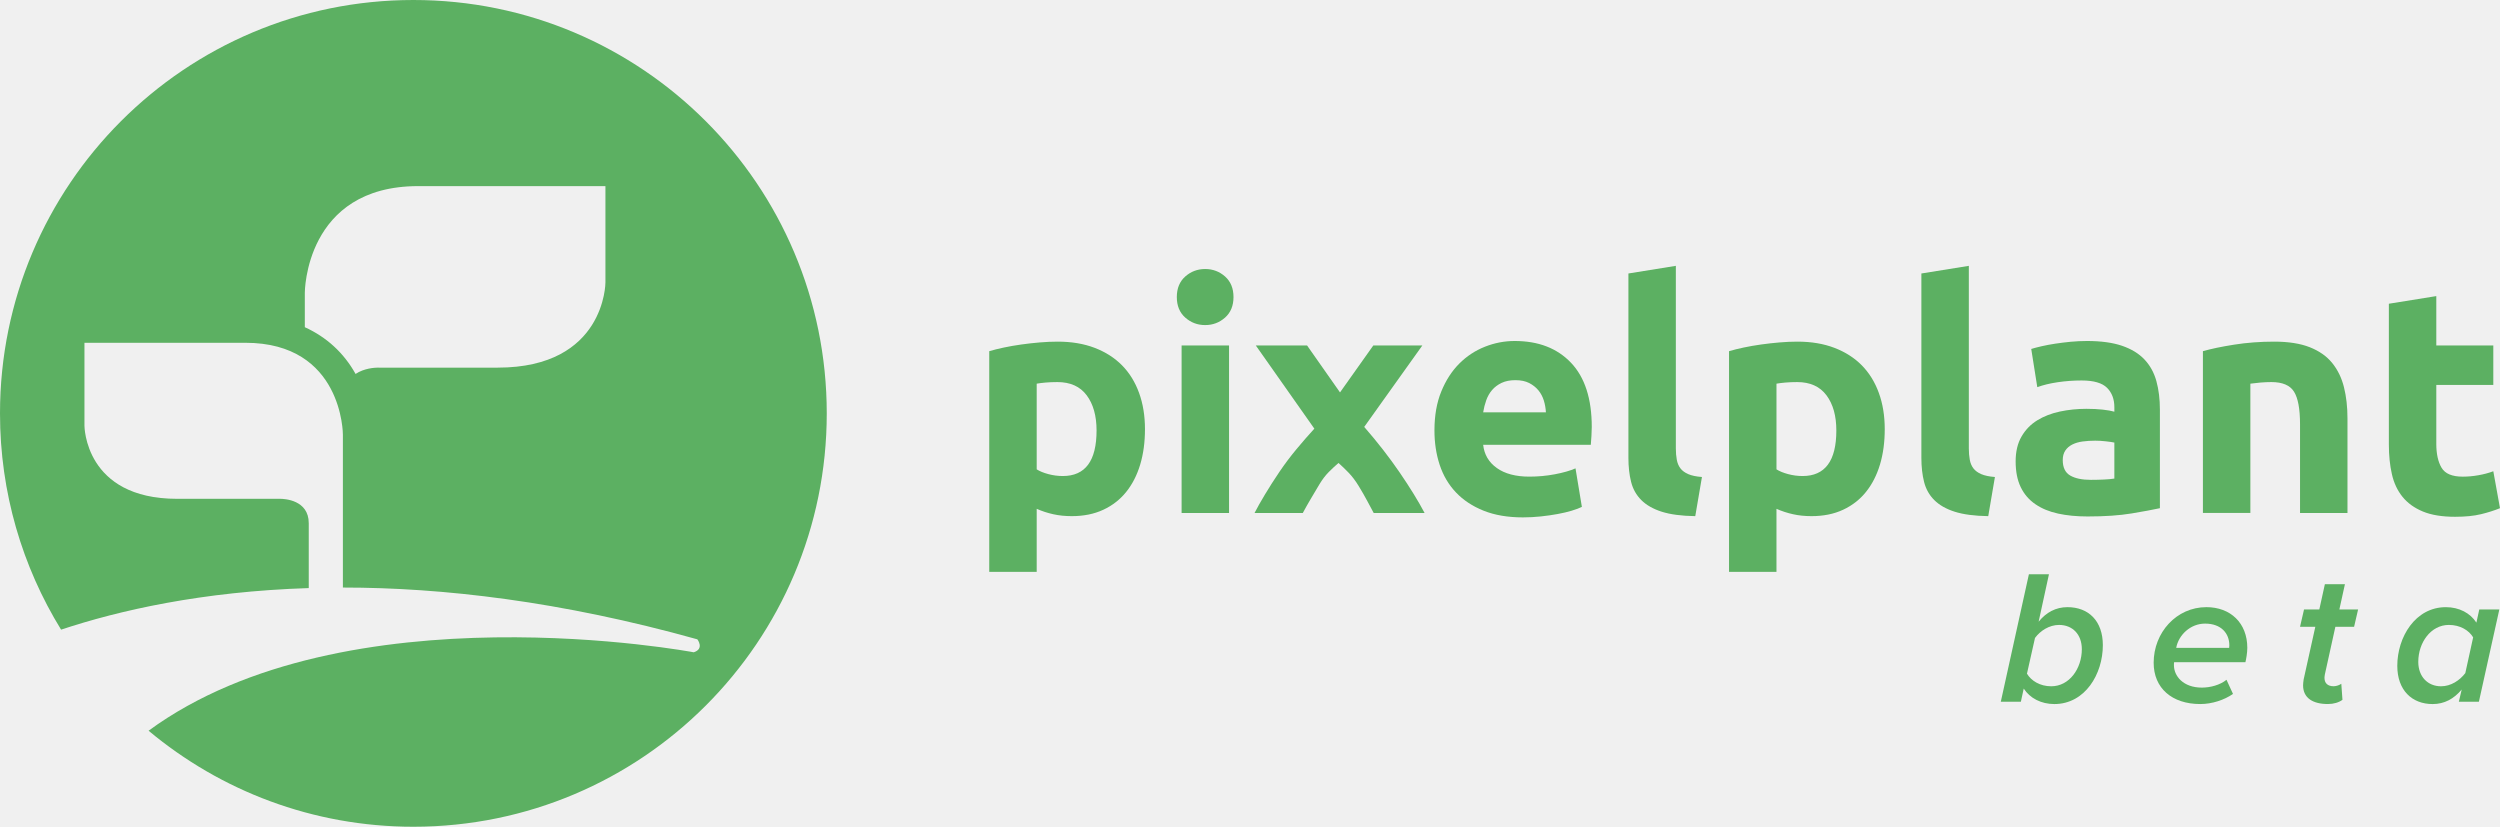
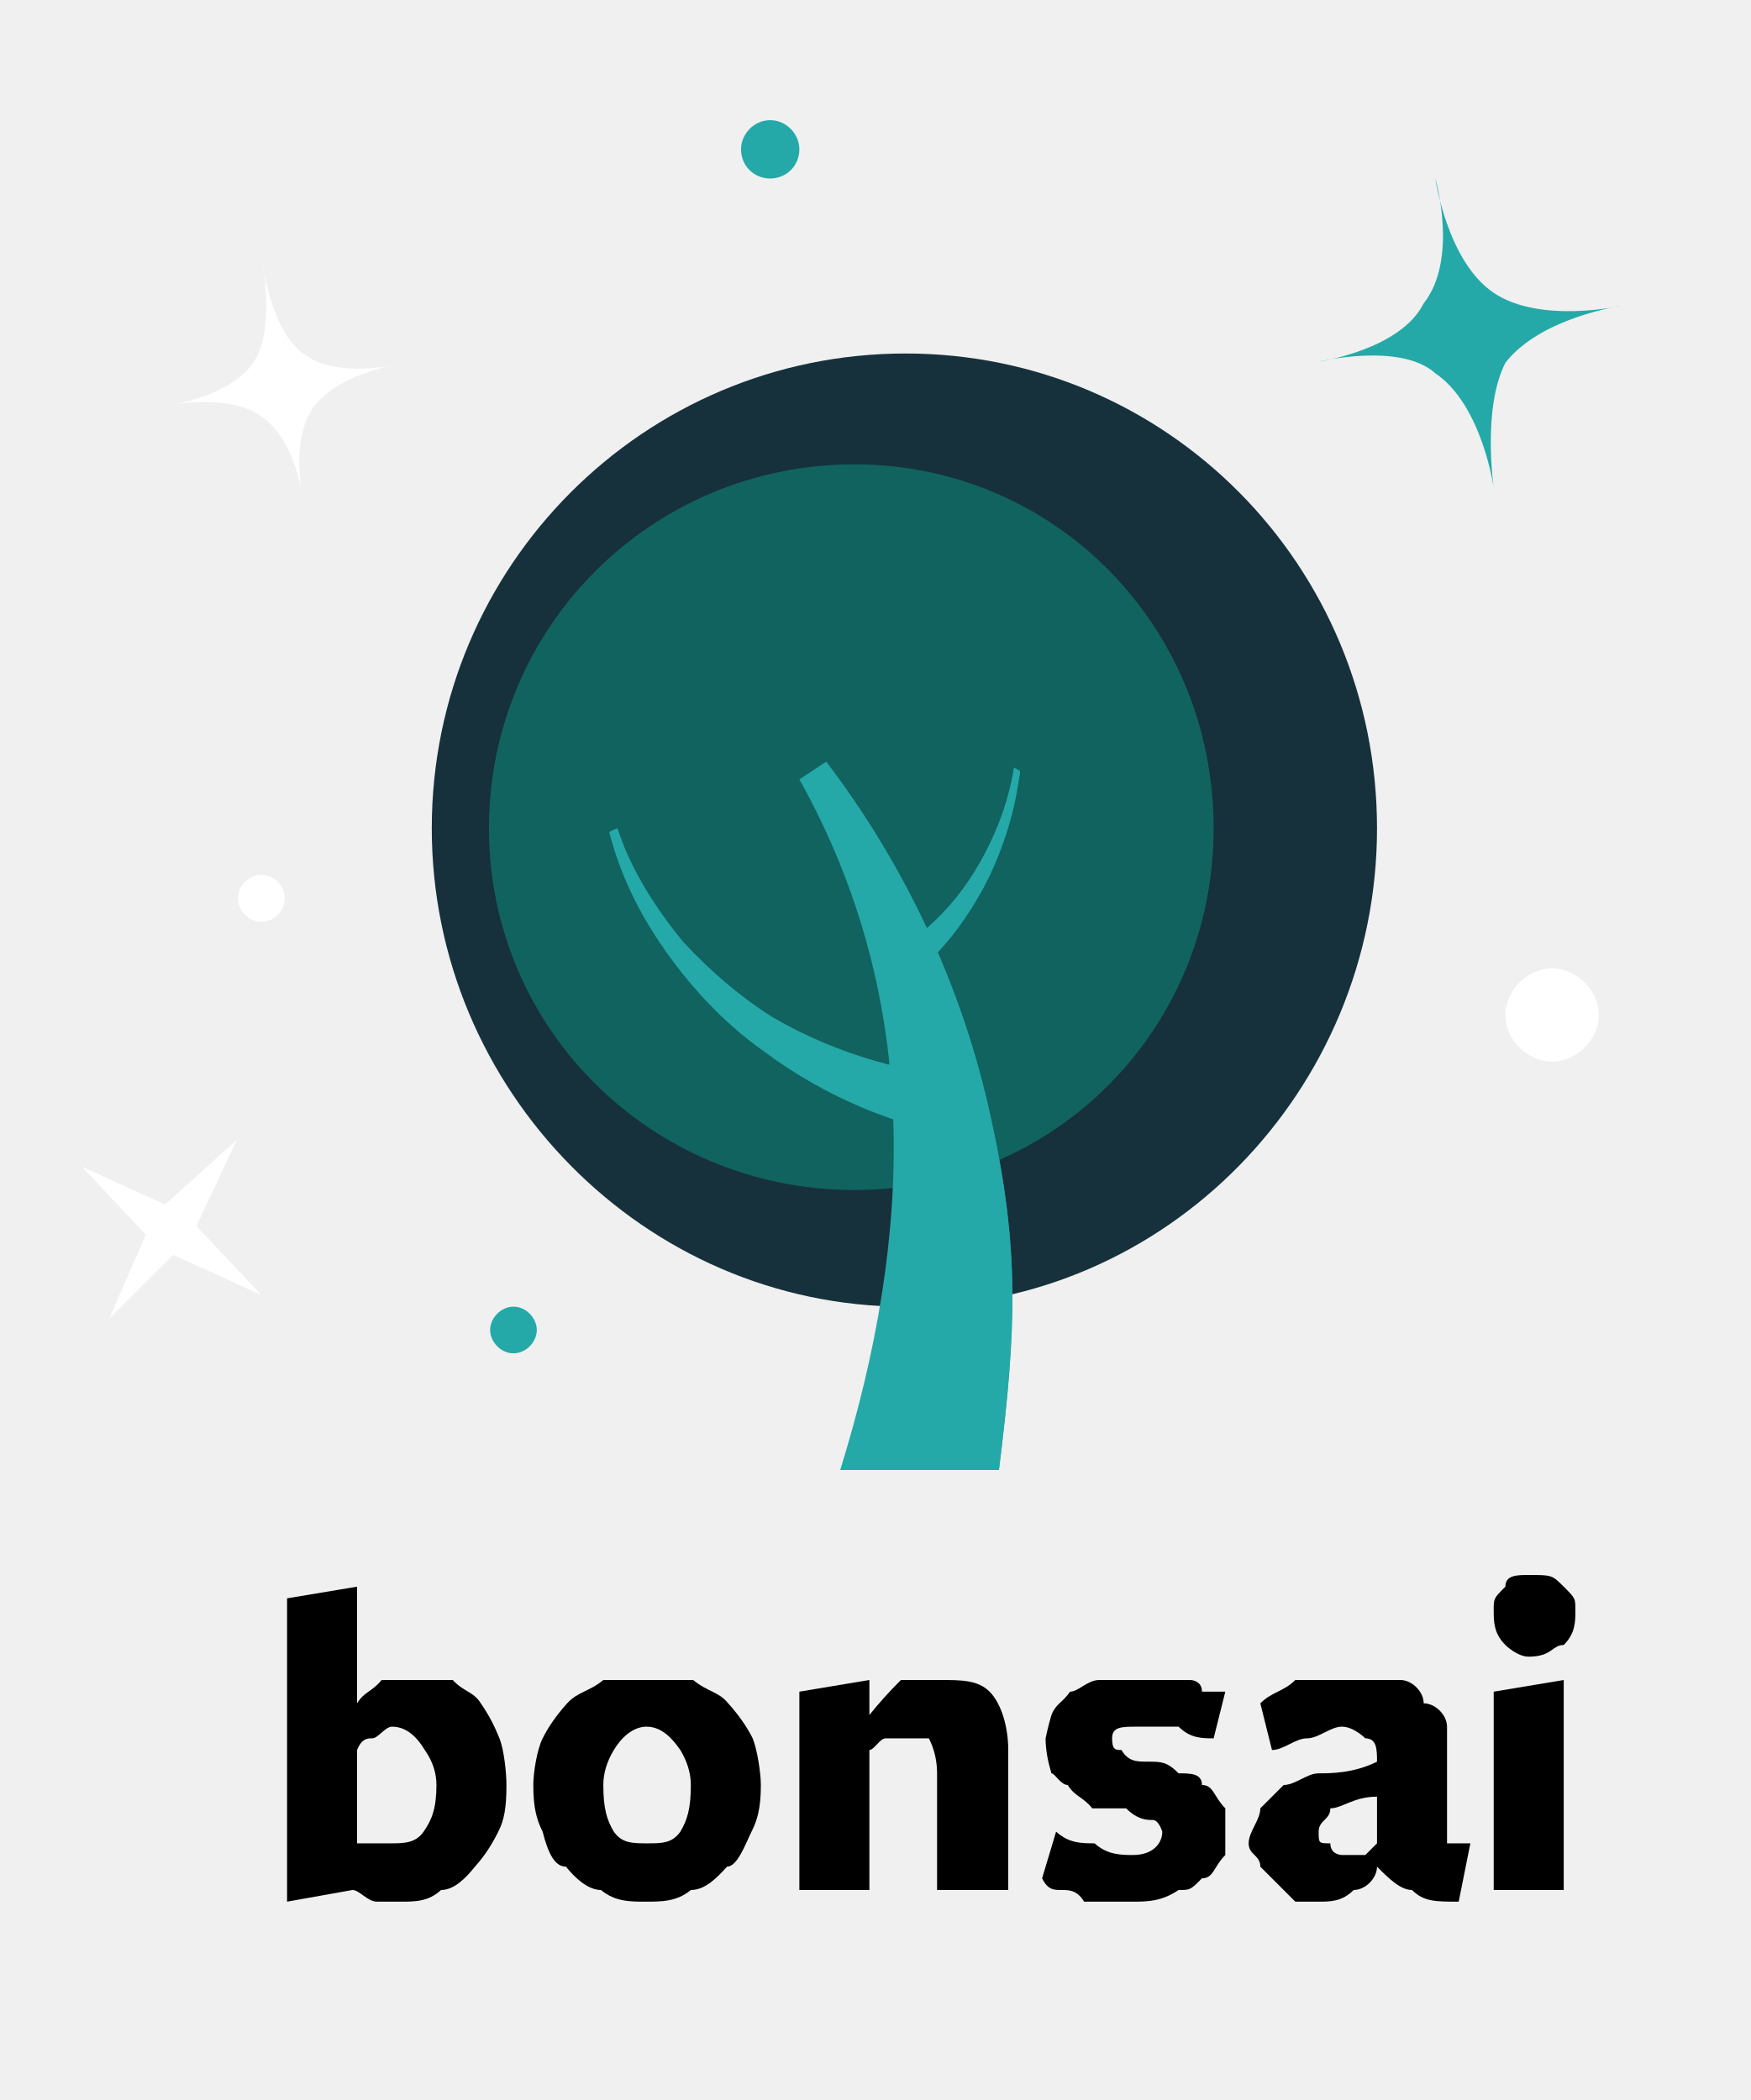
- <svg xmlns="http://www.w3.org/2000/svg" version="1.1" id="Layer_1" x="0px" y="0px" width="304.185px" height="100.593px" viewBox="5.289 10.386 304.185 100.593" enable-background="new 5.289 10.386 304.185 100.593" xml:space="preserve">
-   <path fill="#5CB062" d="M55.586,10.386c-27.778,0-50.297,22.521-50.297,50.296c0,9.648,2.721,18.66,7.432,26.316  c7.056-2.342,17.136-4.643,30.135-5.057c0-2.154,0-5.944,0-7.894c0-2.847-2.978-2.969-3.488-2.969c-0.048,0-0.074,0.001-0.074,0.001  s-5.634,0-12.458,0c-11.271,0-11.271-8.898-11.271-8.898V52.094c0,0,9.196,0,19.582,0c11.862,0,11.862,11.148,11.862,11.148v18.633  c12.114,0.003,26.515,1.66,43.13,6.3c0,0,0.892,1.149-0.438,1.578c0,0-42.379-8.021-66.333,9.542  c8.728,7.291,19.961,11.684,32.222,11.684c27.778,0,50.294-22.52,50.294-50.295C105.881,32.906,83.364,10.386,55.586,10.386z   M78.954,44.765c0,0,0,10.353-13.11,10.353c-7.939,0-14.494,0-14.494,0s-0.031-0.002-0.086-0.002c-0.349,0-1.668,0.068-2.712,0.77  c-1.434-2.581-3.545-4.493-6.175-5.688v-4.2c0,0,0-12.967,13.799-12.967c12.081,0,22.778,0,22.778,0V44.765z" />
-   <g>
-     <path fill="#5CB062" d="M144.602,62.609c0,1.576-0.192,3.01-0.581,4.302c-0.388,1.292-0.956,2.401-1.705,3.332   s-1.679,1.653-2.79,2.17c-1.109,0.517-2.39,0.774-3.836,0.774c-0.801,0-1.55-0.076-2.247-0.232   c-0.696-0.154-1.368-0.373-2.015-0.658v7.672h-5.773V53.116c0.517-0.155,1.11-0.303,1.782-0.445   c0.671-0.142,1.375-0.265,2.111-0.368c0.736-0.103,1.485-0.187,2.248-0.252c0.762-0.064,1.491-0.097,2.188-0.097   c1.681,0,3.179,0.252,4.495,0.755c1.317,0.504,2.429,1.215,3.333,2.131c0.903,0.917,1.596,2.034,2.072,3.352   C144.363,59.51,144.602,60.982,144.602,62.609z M138.712,62.766c0-1.783-0.4-3.209-1.201-4.283   c-0.801-1.071-1.989-1.608-3.564-1.608c-0.518,0-0.994,0.02-1.434,0.058c-0.438,0.039-0.802,0.084-1.085,0.136v10.423   c0.361,0.232,0.833,0.426,1.414,0.581s1.168,0.233,1.763,0.233C137.343,68.307,138.712,66.459,138.712,62.766z" />
-     <path fill="#5CB062" d="M155.374,46.529c0,1.06-0.344,1.893-1.026,2.499c-0.686,0.607-1.492,0.911-2.422,0.911   c-0.931,0-1.738-0.303-2.422-0.911c-0.686-0.606-1.027-1.439-1.027-2.499c0-1.059,0.343-1.892,1.027-2.5   c0.684-0.606,1.491-0.911,2.422-0.911c0.93,0,1.736,0.304,2.422,0.911C155.031,44.637,155.374,45.47,155.374,46.529z    M154.832,72.801h-5.773V52.419h5.773V72.801z" />
-     <path fill="#5CB062" d="M168.333,58.132l4.052-5.713h5.967l-7.073,9.911c1.621,1.861,3.062,3.713,4.319,5.553   c1.259,1.84,2.267,3.479,3.025,4.918h-6.191c-0.211-0.389-0.471-0.873-0.78-1.455c-0.31-0.58-0.657-1.188-1.045-1.822   c-0.388-0.633-0.791-1.17-1.213-1.608c-0.421-0.438-0.837-0.839-1.245-1.199c-0.391,0.335-0.788,0.705-1.19,1.109   c-0.402,0.403-0.786,0.909-1.149,1.517s-0.72,1.205-1.068,1.799c-0.352,0.594-0.661,1.146-0.935,1.661h-5.873   c0.324-0.636,0.753-1.396,1.286-2.28c0.532-0.886,1.116-1.799,1.752-2.739s1.323-1.854,2.062-2.743   c0.737-0.887,1.465-1.721,2.177-2.498c-1.269-1.801-2.485-3.532-3.654-5.193c-1.17-1.662-2.326-3.303-3.468-4.927h6.238   L168.333,58.132z" />
-     <path fill="#5CB062" d="M179.824,62.766c0-1.809,0.275-3.391,0.833-4.748c0.555-1.356,1.283-2.486,2.188-3.391   c0.904-0.904,1.944-1.588,3.12-2.054c1.175-0.465,2.383-0.697,3.623-0.697c2.893,0,5.179,0.885,6.857,2.654   c1.68,1.77,2.52,4.373,2.52,7.807c0,0.337-0.014,0.705-0.039,1.104c-0.026,0.4-0.052,0.757-0.077,1.065h-13.098   c0.129,1.188,0.685,2.132,1.667,2.829c0.98,0.697,2.299,1.045,3.952,1.045c1.059,0,2.099-0.096,3.118-0.29   c1.021-0.194,1.854-0.433,2.499-0.717l0.775,4.688c-0.311,0.154-0.724,0.311-1.24,0.465s-1.092,0.291-1.725,0.406   c-0.633,0.116-1.312,0.213-2.034,0.291c-0.724,0.077-1.447,0.116-2.17,0.116c-1.834,0-3.429-0.271-4.785-0.813   c-1.355-0.543-2.479-1.285-3.371-2.229c-0.892-0.94-1.55-2.059-1.977-3.353C180.037,65.658,179.824,64.264,179.824,62.766z    M193.386,60.557c-0.026-0.491-0.11-0.97-0.252-1.435c-0.143-0.465-0.362-0.878-0.658-1.24c-0.298-0.361-0.673-0.659-1.124-0.891   c-0.452-0.232-1.015-0.349-1.686-0.349c-0.646,0-1.201,0.11-1.666,0.329c-0.465,0.22-0.854,0.511-1.163,0.872   c-0.311,0.362-0.549,0.782-0.717,1.259c-0.168,0.479-0.29,0.963-0.368,1.453h7.634V60.557z" />
-     <path fill="#5CB062" d="M211.559,73.188c-1.68-0.025-3.042-0.207-4.088-0.541c-1.046-0.336-1.873-0.809-2.479-1.416   c-0.606-0.605-1.021-1.342-1.239-2.207c-0.22-0.865-0.329-1.842-0.329-2.926V43.662l5.772-0.93v22.204   c0,0.517,0.038,0.981,0.116,1.396c0.077,0.413,0.227,0.762,0.445,1.046s0.536,0.518,0.949,0.697s0.969,0.298,1.666,0.349   L211.559,73.188z" />
-     <path fill="#5CB062" d="M234.613,62.609c0,1.576-0.192,3.01-0.58,4.302c-0.389,1.292-0.956,2.401-1.705,3.332   s-1.68,1.653-2.79,2.17s-2.391,0.774-3.836,0.774c-0.802,0-1.551-0.076-2.247-0.232c-0.697-0.154-1.369-0.373-2.016-0.658v7.672   h-5.772V53.116c0.516-0.155,1.109-0.303,1.782-0.445c0.671-0.142,1.375-0.265,2.11-0.368c0.736-0.103,1.485-0.187,2.248-0.252   c0.762-0.064,1.491-0.097,2.188-0.097c1.68,0,3.178,0.252,4.495,0.755c1.316,0.504,2.428,1.215,3.333,2.131   c0.902,0.917,1.595,2.034,2.071,3.352C234.375,59.51,234.613,60.982,234.613,62.609z M228.724,62.766   c0-1.783-0.399-3.209-1.201-4.283c-0.801-1.071-1.988-1.608-3.563-1.608c-0.519,0-0.995,0.02-1.435,0.058   c-0.438,0.039-0.802,0.084-1.085,0.136v10.423c0.361,0.232,0.833,0.426,1.414,0.581s1.168,0.233,1.764,0.233   C227.354,68.307,228.724,66.459,228.724,62.766z" />
-     <path fill="#5CB062" d="M247.207,73.188c-1.681-0.025-3.042-0.207-4.088-0.541c-1.047-0.336-1.873-0.809-2.48-1.416   c-0.605-0.605-1.021-1.342-1.239-2.207c-0.22-0.865-0.329-1.842-0.329-2.926V43.662l5.773-0.93v22.204   c0,0.517,0.038,0.981,0.116,1.396c0.077,0.413,0.226,0.762,0.444,1.046c0.22,0.284,0.536,0.518,0.949,0.697s0.97,0.298,1.666,0.349   L247.207,73.188z" />
-     <path fill="#5CB062" d="M259.219,51.876c1.705,0,3.125,0.194,4.262,0.581c1.138,0.388,2.048,0.943,2.732,1.667   c0.684,0.723,1.168,1.602,1.453,2.635c0.284,1.034,0.426,2.183,0.426,3.449V72.22c-0.827,0.181-1.977,0.395-3.448,0.64   c-1.473,0.244-3.255,0.367-5.348,0.367c-1.317,0-2.513-0.115-3.584-0.348c-1.072-0.232-1.996-0.613-2.771-1.145   c-0.774-0.528-1.37-1.221-1.781-2.072c-0.414-0.854-0.62-1.898-0.62-3.139c0-1.188,0.237-2.195,0.717-3.022   c0.478-0.826,1.117-1.485,1.918-1.976c0.801-0.491,1.718-0.846,2.751-1.066c1.033-0.219,2.104-0.33,3.216-0.33   c0.749,0,1.415,0.033,1.996,0.097s1.052,0.149,1.414,0.251v-0.542c0-0.981-0.297-1.769-0.891-2.363   c-0.596-0.594-1.628-0.892-3.102-0.892c-0.98,0-1.95,0.072-2.906,0.213c-0.956,0.142-1.781,0.343-2.479,0.601l-0.736-4.65   c0.335-0.103,0.756-0.213,1.26-0.33c0.504-0.116,1.053-0.219,1.646-0.31c0.594-0.09,1.221-0.168,1.879-0.233   C257.882,51.909,258.547,51.876,259.219,51.876z M259.684,68.771c0.567,0,1.11-0.015,1.627-0.039   c0.518-0.025,0.932-0.064,1.24-0.117v-4.379c-0.232-0.051-0.581-0.103-1.046-0.154c-0.465-0.051-0.893-0.077-1.279-0.077   c-0.542,0-1.053,0.032-1.53,0.097c-0.479,0.064-0.896,0.188-1.259,0.368c-0.361,0.181-0.646,0.427-0.853,0.736   s-0.312,0.696-0.312,1.163c0,0.904,0.305,1.529,0.911,1.879C257.791,68.598,258.624,68.771,259.684,68.771z" />
-     <path fill="#5CB062" d="M273.323,53.116c0.98-0.284,2.247-0.548,3.798-0.794c1.55-0.246,3.178-0.368,4.883-0.368   c1.729,0,3.17,0.226,4.319,0.678c1.148,0.453,2.061,1.092,2.731,1.918c0.671,0.826,1.149,1.808,1.434,2.945   c0.285,1.137,0.428,2.402,0.428,3.798v11.508h-5.773V61.99c0-1.86-0.246-3.178-0.736-3.953s-1.407-1.163-2.752-1.163   c-0.413,0-0.852,0.02-1.316,0.058c-0.465,0.039-0.878,0.084-1.239,0.136V72.8h-5.773V53.116H273.323z" />
-     <path fill="#5CB062" d="M295.951,47.343l5.772-0.93v6.006h6.937v4.805h-6.937v7.168c0,1.215,0.213,2.185,0.64,2.906   c0.426,0.723,1.285,1.084,2.577,1.084c0.619,0,1.259-0.058,1.918-0.174c0.658-0.116,1.259-0.277,1.802-0.484l0.813,4.495   c-0.697,0.284-1.473,0.53-2.325,0.735c-0.853,0.207-1.898,0.311-3.139,0.311c-1.576,0-2.881-0.213-3.913-0.639   c-1.034-0.427-1.86-1.021-2.479-1.783c-0.62-0.762-1.054-1.686-1.299-2.771c-0.246-1.085-0.367-2.286-0.367-3.604V47.343   L295.951,47.343z" />
-   </g>
-   <g>
-     <path fill="#5CB062" d="M251.524,94.168l-0.349,1.604h-2.442l3.419-15.511h2.441l-1.256,5.769c0.931-1.141,2.093-1.769,3.512-1.769   c2.559,0,4.302,1.675,4.302,4.628c0,3.512-2.162,7.162-5.905,7.162C253.641,96.052,252.269,95.33,251.524,94.168z M258.594,89.377   c0-1.812-1.14-2.953-2.768-2.953c-1.187,0-2.278,0.698-2.931,1.582l-0.977,4.348c0.512,0.861,1.581,1.535,2.953,1.535   C257.082,93.889,258.594,91.727,258.594,89.377z" />
-     <path fill="#5CB062" d="M267.333,91.027c0-3.674,2.767-6.767,6.418-6.767c2.93,0,4.977,1.931,4.977,4.953   c0,0.604-0.14,1.396-0.231,1.744h-8.675c-0.022,0.069-0.022,0.256-0.022,0.372c0,1.302,1.116,2.721,3.396,2.721   c1.046,0,2.232-0.324,2.999-0.953l0.791,1.721c-1.068,0.744-2.558,1.232-3.977,1.232C269.542,96.052,267.333,94.098,267.333,91.027   z M276.519,89.215c0-0.07,0.023-0.232,0.023-0.303c0-1.465-1-2.65-2.954-2.65c-1.79,0-3.232,1.396-3.511,2.953h6.395H276.519z" />
-     <path fill="#5CB062" d="M285.514,93.771c0-0.115,0.023-0.441,0.07-0.721l1.418-6.396h-1.86l0.488-2.115h1.86l0.675-3.07h2.44   l-0.675,3.07h2.279l-0.488,2.115h-2.279l-1.277,5.79c-0.023,0.14-0.047,0.279-0.047,0.419c0,0.629,0.372,1.022,1.115,1.022   c0.35,0,0.744-0.162,0.932-0.303l0.14,1.954c-0.442,0.325-1.07,0.512-1.768,0.512C286.723,96.052,285.514,95.33,285.514,93.771z" />
-     <path fill="#5CB062" d="M306.602,86.145l0.35-1.604h2.441l-2.488,11.23h-2.44l0.349-1.487c-0.954,1.14-2.116,1.768-3.535,1.768   c-2.534,0-4.302-1.698-4.302-4.651c0-3.487,2.186-7.139,5.906-7.139C304.509,84.262,305.857,84.982,306.602,86.145z    M299.531,90.912c0,1.814,1.163,2.977,2.769,2.977c1.209,0,2.278-0.721,2.953-1.604l0.954-4.35   c-0.513-0.859-1.582-1.512-2.954-1.512C301.044,86.424,299.531,88.587,299.531,90.912z" />
+ <svg xmlns="http://www.w3.org/2000/svg" version="1.1" width="150" height="180" viewBox="0 0 150 180" id="Layer_1" xml:space="preserve">
+   <defs id="defs51" />
+   <path d="M 77.6,30.3 C 100,30.3 118,48.5 118,71 C 118,93.4 100,112 77.6,112 C 55.2,112 37,93.4 37,71 C 37,48.5 55.2,30.3 77.6,30.3 z" id="path3" style="fill:#16313b;fill-rule:evenodd" />
+   <path d="M 73.2,39.8 C 90.4,39.8 104,53.7 104,71 C 104,88.2 90.4,102 73.2,102 C 55.9,102 41.9,88.2 41.9,71 C 41.9,53.7 55.9,39.8 73.2,39.8 z" id="path5" style="fill:#116360;fill-rule:evenodd" />
+   <path d="M 52.2,71.3 C 53.3,75.6 55.3,79.2 57.6,82.3 C 59.9,85.4 62.5,88 65.3,90 C 70.9,94.2 77,96.6 83.5,97.7 L 83.6,92.4 C 77.8,92.1 71.7,90.4 66.2,87.2 C 63.5,85.5 60.9,83.3 58.5,80.7 C 56.3,78 54.1,74.7 52.9,71 L 52.2,71.3 z" id="path7" style="fill:#24a9a8" />
+   <path d="M 83,93.7 C 77,93.3 70.9,91.4 65.3,87.8 C 62.6,86 59.9,83.7 57.6,80.8 C 55.5,78.2 53.5,74.9 52.3,71.3 L 52.9,71 C 54.1,74.7 56.3,78 58.5,80.7 C 60.9,83.3 63.5,85.5 66.2,87.2 C 71.7,90.4 77.8,92.1 83.6,92.4 L 83.5,97.7 C 83.2,97.6 83,97.6 82.8,97.6 L 83,93.7 z" id="path9" style="fill:#24a9a8" />
+   <path d="M 86.9,65.8 C 86.4,68.9 85.3,71.6 84,73.9 C 82.7,76.2 81.2,78 79.5,79.5 C 79.1,79.9 78.6,80.3 78.1,80.7 L 78.4,83.7 C 79.1,83.1 79.7,82.4 80.3,81.7 C 82,79.9 83.5,77.7 84.8,75.1 C 86,72.5 87,69.6 87.4,66.1 L 86.9,65.8 z" id="path11" style="fill:#24a9a8" />
+   <path d="M 79.5,79.5 C 81.2,78 82.7,76.2 84,73.9 C 85.3,71.6 86.4,68.9 86.9,65.8 L 87.4,66.1 C 87.4,66.2 87.4,66.2 87.4,66.3 L 87.4,66.3 C 86.9,69.3 85.7,72.1 84.5,74.3 C 83.1,76.6 81.6,78.5 80,80 C 79.5,80.4 79,80.7 78.6,81.1 L 78.8,83.3 C 78.6,83.4 78.5,83.6 78.4,83.7 L 78.1,80.7 C 78.6,80.3 79.1,79.9 79.5,79.5 z" id="path13" style="fill:#24a9a8" />
+   <path d="M 68.5,66.8 C 79.1,85.8 78.2,106 72,126 H 85.6 C 87.1,114 87.4,107 84.9,95.8 C 82.5,84.6 77.5,74.1 70.8,65.3 L 68.5,66.8 z" id="path15" style="fill:#24a9a8" />
+   <path d="M 83.4,96 C 81,85.1 76.2,74.8 69.6,66.1 L 70.8,65.3 C 77.5,74.1 82.5,84.6 84.9,95.8 C 87.4,107 87.1,114 85.6,126 H 84.1 C 85.6,115 85.8,107 83.4,96 z" id="path17" style="fill:#24a9a8" />
+   <path d="M 22.4,22 C 22.4,22 23.1,28.4 26.1,30.4 C 29,32.5 34.2,31.2 34.2,31.2 C 34.2,31.2 28.9,32 26.8,35 C 24.8,37.9 26,43 26,43 C 26,43 25.4,37.7 22.4,35.7 C 19.5,33.6 14.2,34.8 14.2,34.8 C 14.2,34.8 19.6,34.1 21.7,31.1 C 23.7,28.2 22.4,22 22.4,22 z" id="path19" style="fill:#ffffff;fill-rule:evenodd" />
+   <path d="M 123,15.3 C 123,15.3 124,22.4 128,25.1 C 132,27.8 139,26.2 139,26.2 C 139,26.2 132,27.2 129,31.1 C 127,35 128,41.8 128,41.8 C 128,41.8 127,34.7 123,32 C 120,29.3 113,31 113,31 C 113,31 120,30 122,26 C 125,22.2 123,15.3 123,15.3 z" id="path21" style="fill:#24a9a8;fill-rule:evenodd" />
+   <path d="M 22.4,111 L 13.6,107 L 7.01,100 L 15.8,104 L 22.4,111 z" id="path23" style="fill:#ffffff" />
+   <path d="M 20.3,97.7 L 16.4,106 L 9.37,113 L 13.3,104 L 20.3,97.7 z" id="path25" style="fill:#ffffff" />
+   <path d="M 66,10.3 C 67.4,10.3 68.5,11.5 68.5,12.8 C 68.5,14.2 67.4,15.3 66,15.3 C 64.6,15.3 63.5,14.2 63.5,12.8 C 63.5,11.5 64.6,10.3 66,10.3 z" id="path27" style="fill:#24a9a8;fill-rule:evenodd" />
+   <path d="M 22.4,75 C 23.5,75 24.4,75.9 24.4,77 C 24.4,78.1 23.5,79 22.4,79 C 21.3,79 20.4,78.1 20.4,77 C 20.4,75.9 21.3,75 22.4,75 z" id="path29" style="fill:#ffffff;fill-rule:evenodd" />
+   <path d="M 44,112 C 45.1,112 46,113 46,114 C 46,115 45.1,116 44,116 C 42.9,116 42,115 42,114 C 42,113 42.9,112 44,112 z" id="path31" style="fill:#24a9a8;fill-rule:evenodd" />
+   <path d="M 133,83 C 135,83 137,84.8 137,87 C 137,89.2 135,91 133,91 C 131,91 129,89.2 129,87 C 129,84.8 131,83 133,83 z" id="path33" style="fill:#ffffff;fill-rule:evenodd" />
+   <g id="g35" style="fill:#000000;fill-opacity:1">
+     <path d="M 43.4,153 C 43.4,155 43.2,156 42.7,157 C 42.2,158 41.6,159 40.7,160 C 39.9,161 38.9,162 37.8,162 C 36.7,163 35.6,163 34.3,163 C 33.7,163 33,163 32.3,163 C 31.5,163 30.8,162 30.2,162 L 24.6,163 V 137 L 30.6,136 L 30.6,146 C 31.2,145 31.9,145 32.7,144 C 33.5,144 34.5,144 35.7,144 C 36.8,144 37.8,144 38.8,144 C 39.7,145 40.6,145 41.2,146 C 41.9,147 42.4,148 42.8,149 C 43.2,150 43.4,152 43.4,153 z M 37.4,153 C 37.4,152 37.1,151 36.4,150 C 35.8,149 34.9,148 33.6,148 C 33,148 32.4,149 31.9,149 C 31.5,149 31,149 30.6,150 V 158 C 31.4,158 32.3,158 33.4,158 C 34.6,158 35.6,158 36.3,157 C 37,156 37.4,155 37.4,153 z" id="path37" style="fill:#000000;fill-opacity:1" />
+     <path d="M 65.2,153 C 65.2,155 64.9,156 64.4,157 C 63.9,158 63.2,160 62.3,160 C 61.4,161 60.4,162 59.2,162 C 58,163 56.7,163 55.3,163 C 54,163 52.7,163 51.5,162 C 50.4,162 49.3,161 48.5,160 C 47.6,160 47,159 46.5,157 C 46,156 45.7,155 45.7,153 C 45.7,152 46,150 46.5,149 C 47,148 47.7,147 48.6,146 C 49.5,145 50.5,145 51.7,144 C 52.9,144 54.2,144 55.6,144 C 57,144 58.2,144 59.4,144 C 60.6,145 61.6,145 62.4,146 C 63.3,147 64,148 64.5,149 C 64.9,150 65.2,152 65.2,153 z M 59.2,153 C 59.2,152 58.9,151 58.3,150 C 57.6,149 56.7,148 55.4,148 C 54.2,148 53.2,149 52.6,150 C 52,151 51.7,152 51.7,153 C 51.7,155 52,156 52.6,157 C 53.3,158 54.2,158 55.5,158 C 56.7,158 57.6,158 58.3,157 C 58.9,156 59.2,155 59.2,153 z" id="path39" style="fill:#000000;fill-opacity:1" />
+     <path d="M 80.3,162 V 152 C 80.3,151 80.1,150 79.6,149 C 79.2,149 78.6,149 77.8,149 C 77.1,149 76.5,149 75.9,149 C 75.4,149 74.9,150 74.5,150 V 162 H 68.5 V 145 L 74.5,144 L 74.5,147 C 75.3,146 76.2,145 77.2,144 C 78.3,144 79.4,144 80.5,144 C 82.4,144 83.8,144 84.8,145 C 85.8,146 86.4,148 86.4,150 V 162 H 80.3 z" id="path41" style="fill:#000000;fill-opacity:1" />
+     <path d="M 105,157 C 105,158 105,159 105,159 C 104,160 104,161 103,161 C 102,162 102,162 101,162 C 99.5,163 98.3,163 97,163 C 96.4,163 95.7,163 95,163 C 94.3,163 93.6,163 92.9,163 C 92.3,162 91.6,162 91,162 C 90.3,162 89.8,162 89.3,161 L 90.5,157 C 91.6,158 92.7,158 93.8,158 C 94.9,159 96.1,159 97.1,159 C 98.8,159 99.6,158 99.6,157 C 99.6,157 99.3,156 98.8,156 C 98.3,156 97.5,156 96.5,155 C 95.5,155 94.5,155 93.6,155 C 92.8,154 92.1,154 91.5,153 C 90.9,153 90.4,152 90.1,152 C 89.8,151 89.6,150 89.6,149 C 89.6,149 89.8,148 90.1,147 C 90.5,146 91,146 91.7,145 C 92.4,145 93.2,144 94.2,144 C 95.2,144 96.3,144 97.6,144 C 98.2,144 98.8,144 99.5,144 C 100,144 101,144 102,144 C 102,144 103,144 103,145 C 104,145 105,145 105,145 L 104,149 C 103,149 102,149 101,148 C 99.4,148 98.4,148 97.5,148 C 96.1,148 95.3,148 95.3,149 C 95.3,150 95.6,150 96.1,150 C 96.7,151 97.4,151 98.4,151 C 99.5,151 100,151 101,152 C 102,152 103,152 103,153 C 104,153 104,154 105,155 C 105,155 105,156 105,157 z" id="path43" style="fill:#000000;fill-opacity:1" />
+     <path d="M 118,160 C 118,161 117,162 116,162 C 115,163 114,163 113,163 C 112,163 112,163 111,163 C 110,162 110,162 109,161 C 109,161 108,160 108,160 C 108,159 107,159 107,158 C 107,157 108,156 108,155 C 108,155 109,154 110,153 C 111,153 112,152 113,152 C 114,152 116,152 118,151 V 151 C 118,150 118,149 117,149 C 117,149 116,148 115,148 C 114,148 113,149 112,149 C 111,149 110,150 109,150 L 108,146 C 109,145 110,145 111,144 C 113,144 114,144 116,144 C 118,144 119,144 120,144 C 121,144 122,145 122,146 C 123,146 124,147 124,148 C 124,149 124,150 124,152 L 124,157 C 124,158 124,158 124,158 C 125,158 125,158 126,158 L 125,163 C 123,163 122,163 121,162 C 120,162 119,161 118,160 H 118 z M 118,154 C 116,154 115,155 114,155 C 114,156 113,156 113,157 C 113,158 113,158 114,158 C 114,159 115,159 115,159 C 116,159 117,159 117,159 C 118,158 118,158 118,158 V 154 z" id="path45" style="fill:#000000;fill-opacity:1" />
+     <path d="M 135,138 C 135,139 135,140 134,141 C 133,141 133,142 131,142 C 130,142 129,141 129,141 C 128,140 128,139 128,138 C 128,137 128,137 129,136 C 129,135 130,135 131,135 C 133,135 133,135 134,136 C 135,137 135,137 135,138 z M 128,162 V 145 L 134,144 V 162 H 128 z" id="path47" style="fill:#000000;fill-opacity:1" />
  </g>
</svg>
